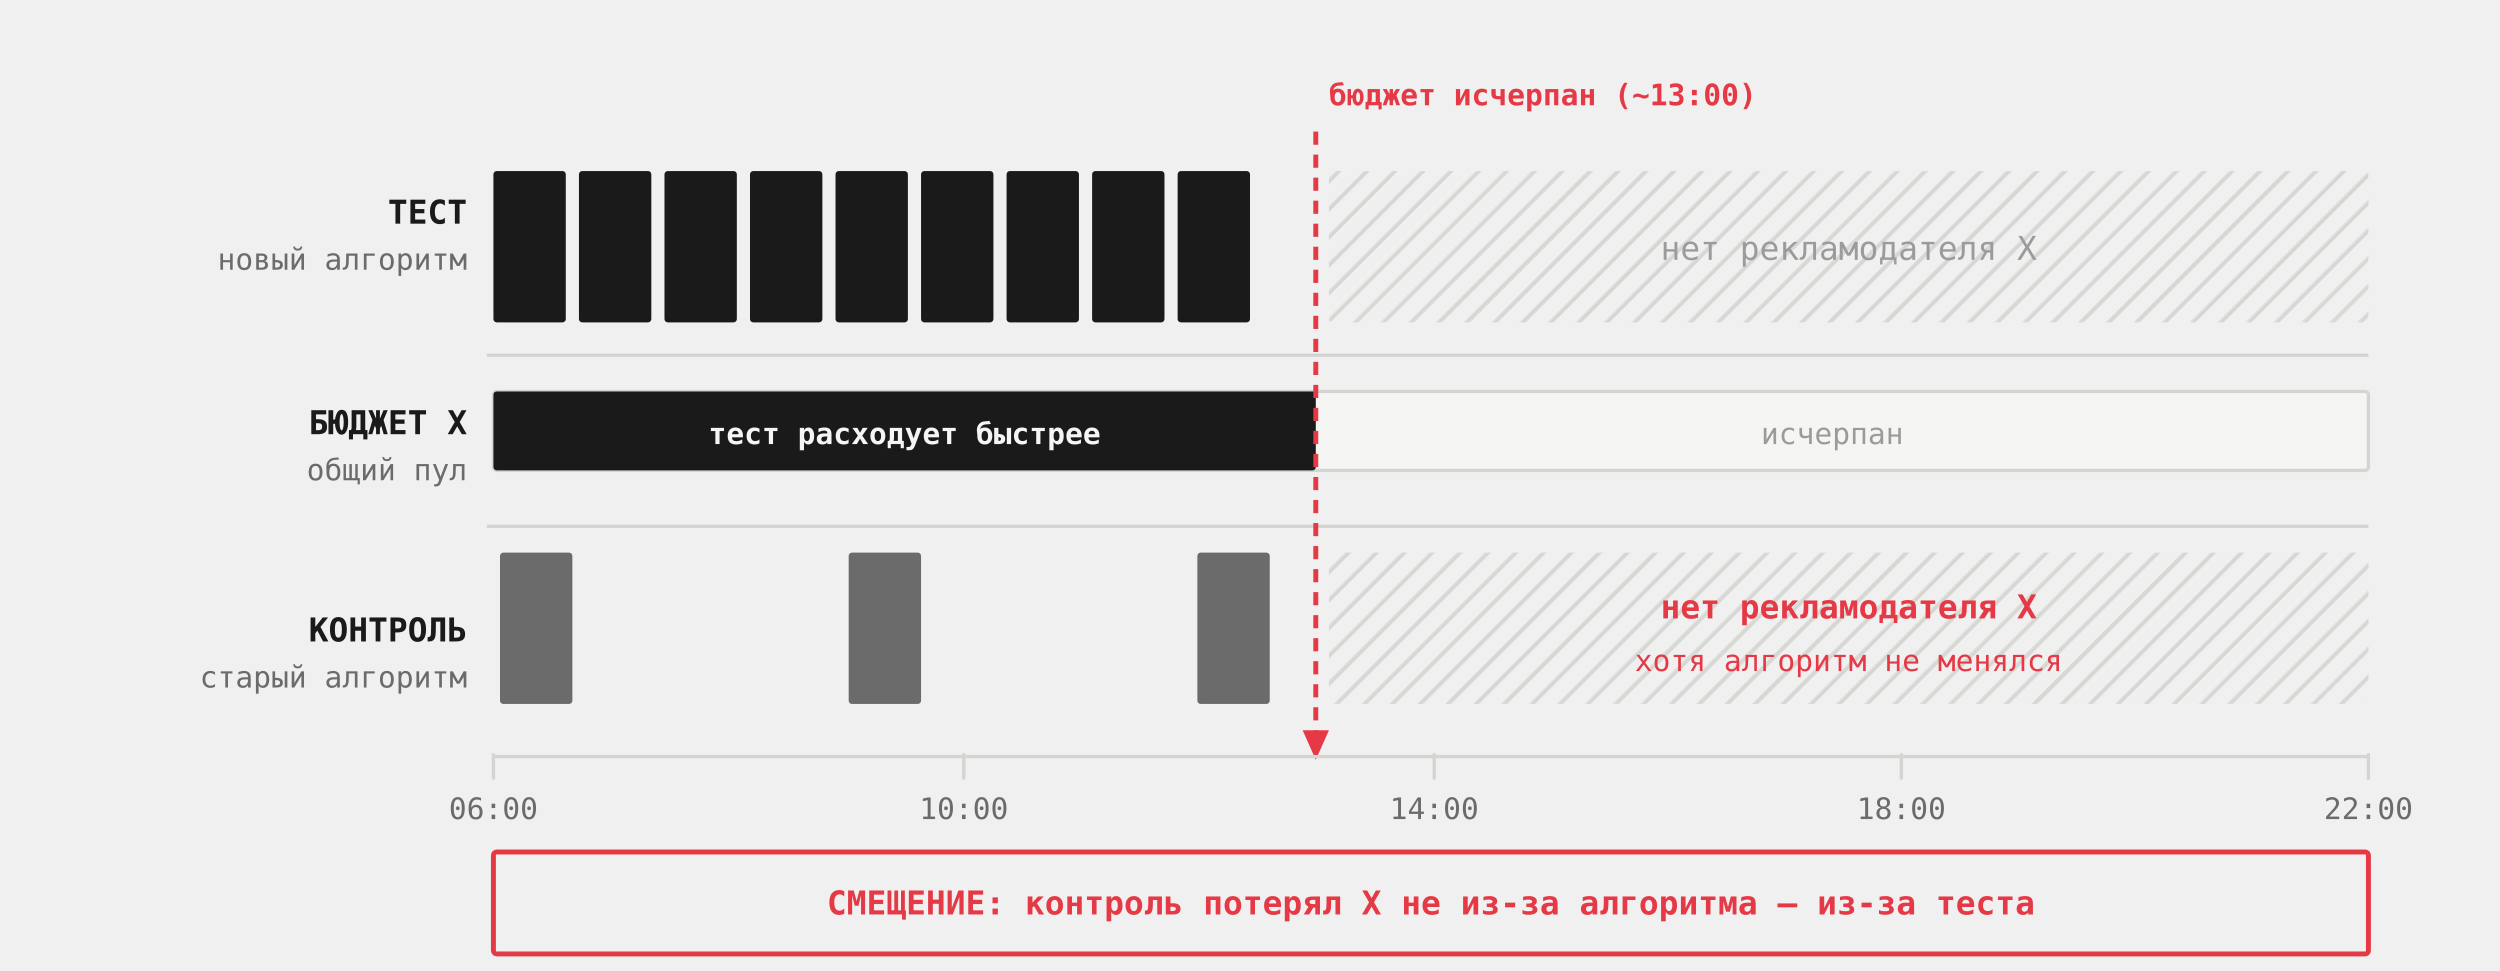
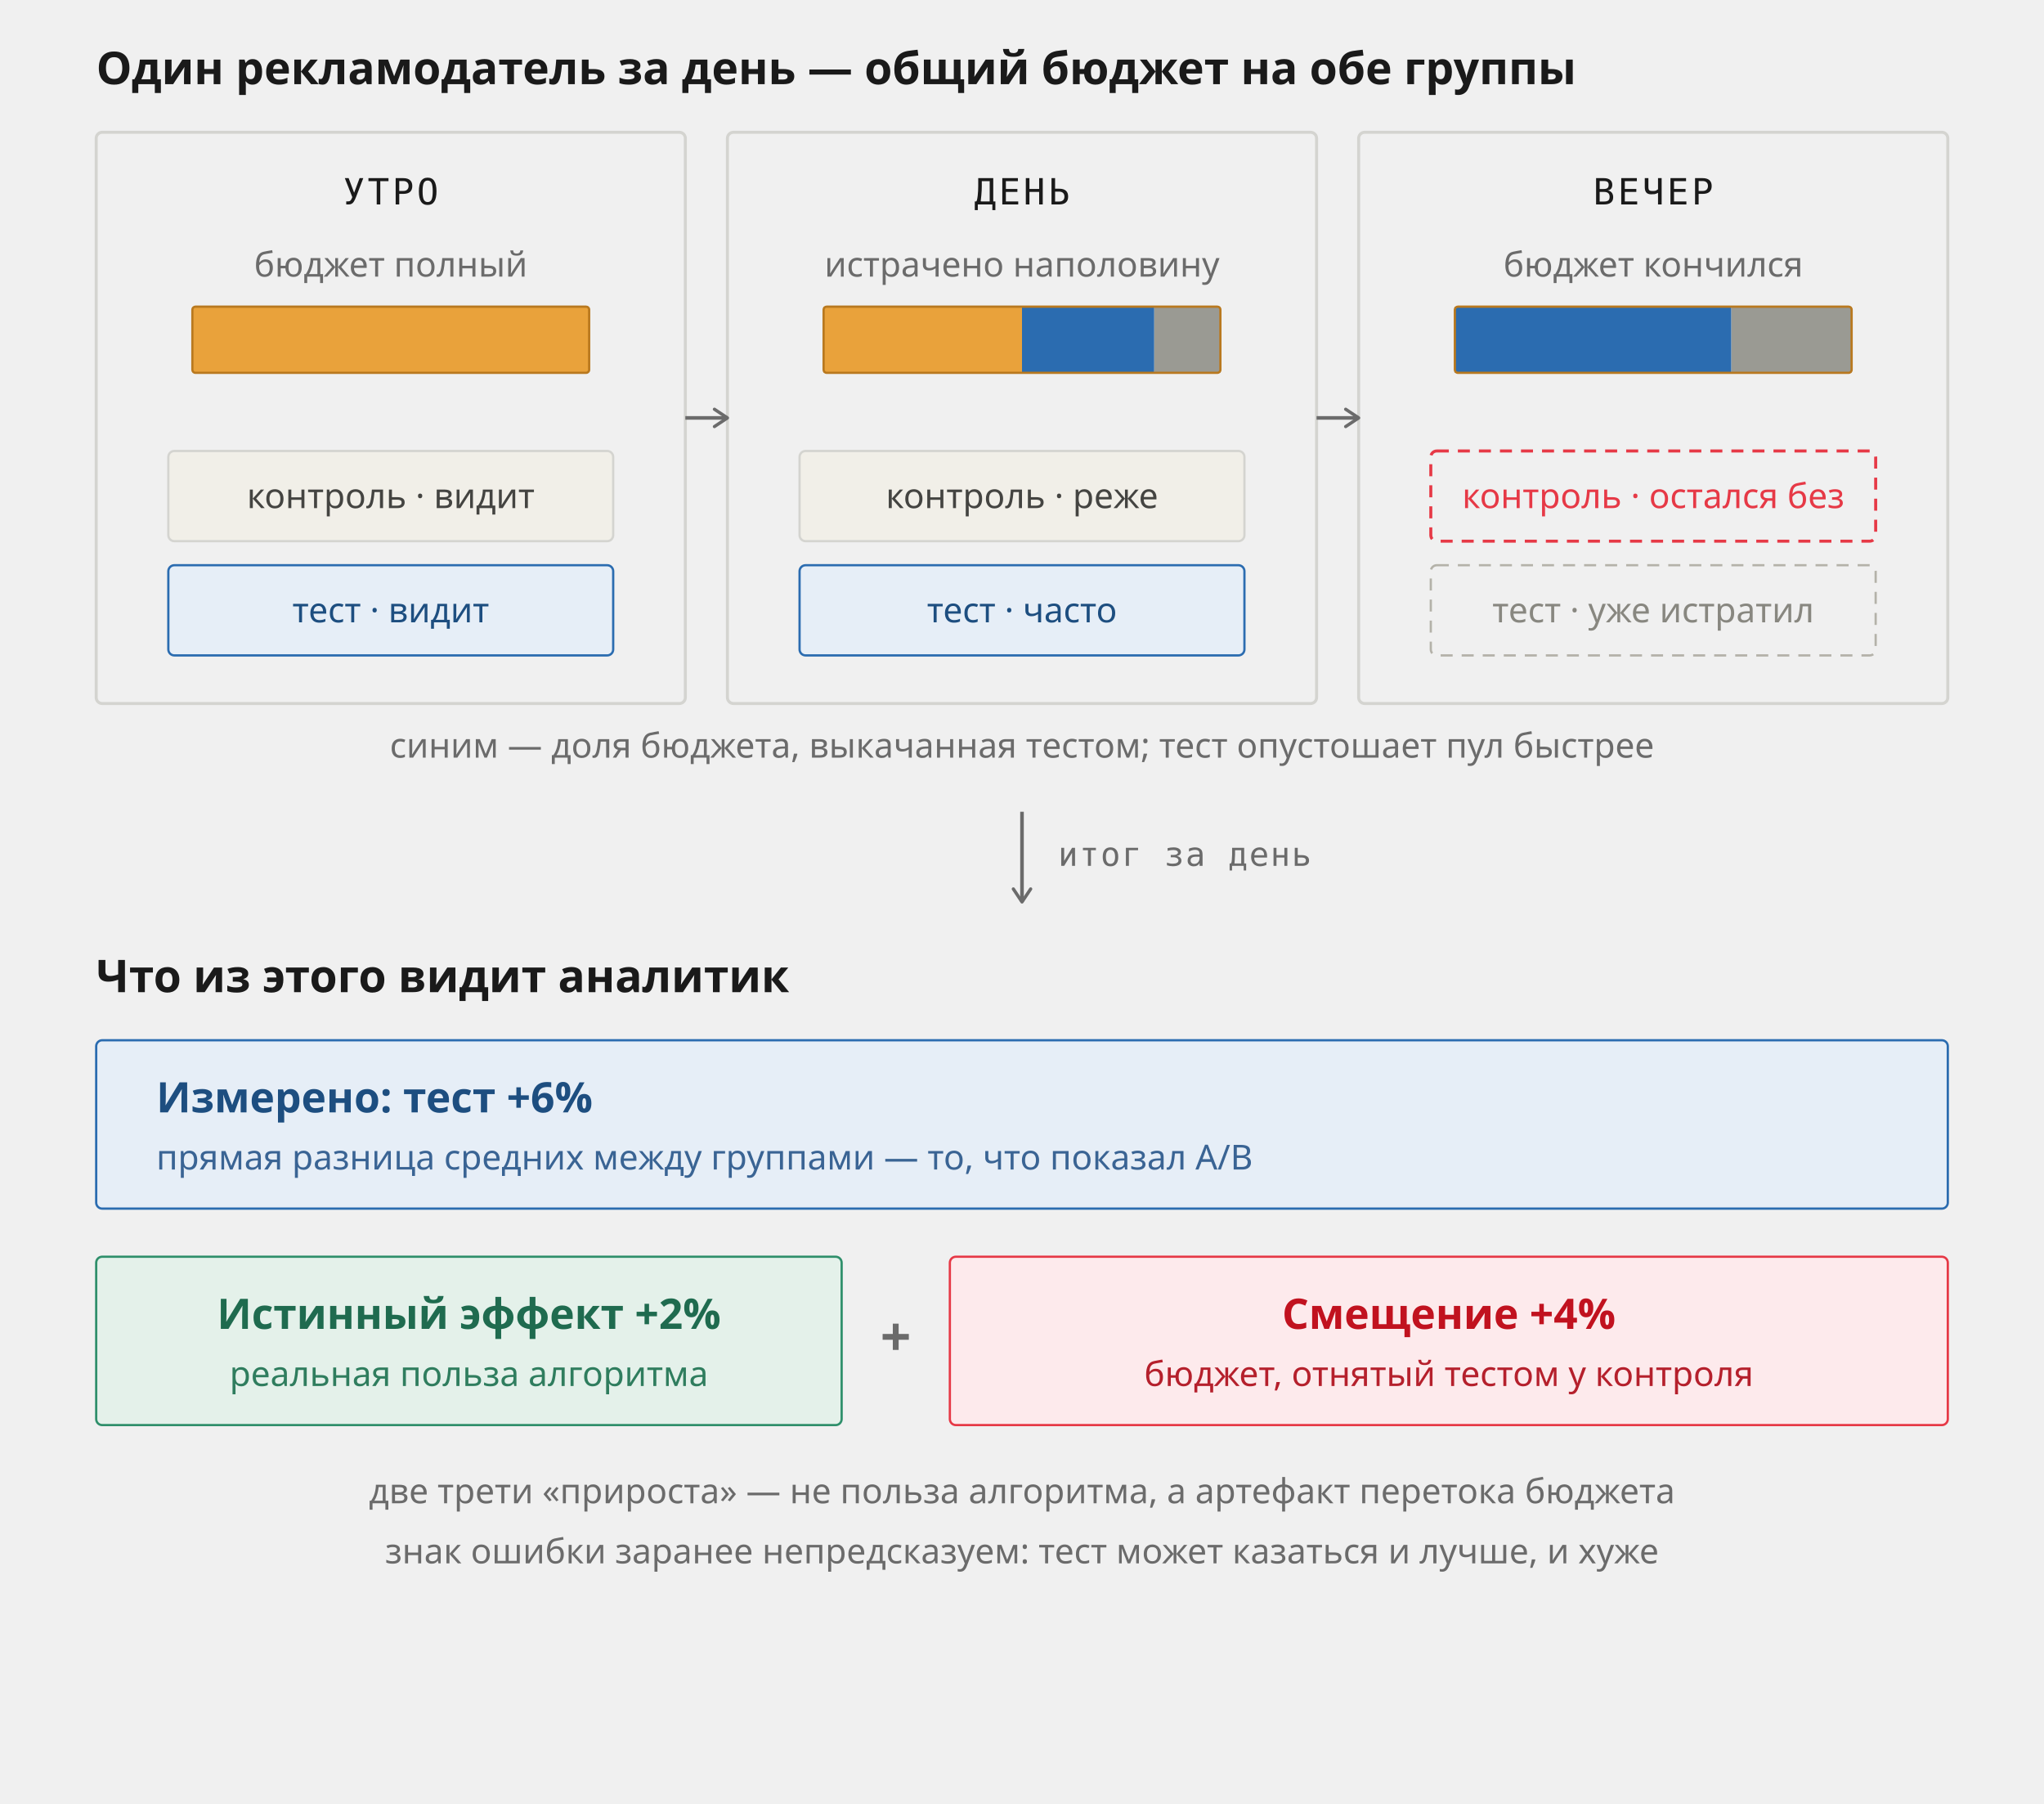
- <svg xmlns="http://www.w3.org/2000/svg" viewBox="0 0 760 295">
+ <svg xmlns="http://www.w3.org/2000/svg" viewBox="0 0 680 600" role="img" aria-labelledby="svgtitle svgdesc" font-family="Manrope, system-ui, sans-serif">
  <defs>
-     <pattern id="h" width="6" height="6" patternUnits="userSpaceOnUse" patternTransform="rotate(45)">
-       <line x1="0" y1="0" x2="0" y2="6" stroke="#d4d4d0" stroke-width="2.5" />
-     </pattern>
+     <marker id="ar" viewBox="0 0 10 10" refX="8" refY="5" markerWidth="6" markerHeight="6" orient="auto-start-reverse">
+       <path d="M2 1L8 5L2 9" fill="none" stroke="context-stroke" stroke-width="1.5" stroke-linecap="round" stroke-linejoin="round" />
+     </marker>
  </defs>
-   <text x="142" y="68" text-anchor="end" font-size="10" font-weight="700" font-family="ui-monospace,Menlo,Consolas,monospace" fill="#1a1a1a">ТЕСТ</text>
-   <text x="142" y="82" text-anchor="end" font-size="9" font-family="ui-monospace,Menlo,Consolas,monospace" fill="#6b6b6b">новый алгоритм</text>
-   <text x="142" y="132" text-anchor="end" font-size="10" font-weight="700" font-family="ui-monospace,Menlo,Consolas,monospace" fill="#1a1a1a">БЮДЖЕТ X</text>
-   <text x="142" y="146" text-anchor="end" font-size="9" font-family="ui-monospace,Menlo,Consolas,monospace" fill="#6b6b6b">общий пул</text>
-   <text x="142" y="195" text-anchor="end" font-size="10" font-weight="700" font-family="ui-monospace,Menlo,Consolas,monospace" fill="#1a1a1a">КОНТРОЛЬ</text>
-   <text x="142" y="209" text-anchor="end" font-size="9" font-family="ui-monospace,Menlo,Consolas,monospace" fill="#6b6b6b">старый алгоритм</text>
-   <line x1="148" y1="108" x2="720" y2="108" stroke="#d4d4d0" stroke-width="1" />
-   <line x1="148" y1="160" x2="720" y2="160" stroke="#d4d4d0" stroke-width="1" />
-   <rect x="150" y="52" width="22" height="46" fill="#1a1a1a" rx="1" />
-   <rect x="176" y="52" width="22" height="46" fill="#1a1a1a" rx="1" />
-   <rect x="202" y="52" width="22" height="46" fill="#1a1a1a" rx="1" />
-   <rect x="228" y="52" width="22" height="46" fill="#1a1a1a" rx="1" />
-   <rect x="254" y="52" width="22" height="46" fill="#1a1a1a" rx="1" />
-   <rect x="280" y="52" width="22" height="46" fill="#1a1a1a" rx="1" />
-   <rect x="306" y="52" width="22" height="46" fill="#1a1a1a" rx="1" />
-   <rect x="332" y="52" width="22" height="46" fill="#1a1a1a" rx="1" />
-   <rect x="358" y="52" width="22" height="46" fill="#1a1a1a" rx="1" />
-   <rect x="404" y="52" width="316" height="46" fill="url(#h)" rx="1" />
-   <text x="562" y="79" text-anchor="middle" font-size="10" font-family="ui-monospace,Menlo,Consolas,monospace" fill="#9b9b9b">нет рекламодателя X</text>
-   <rect x="150" y="119" width="570" height="24" fill="#f5f5f3" stroke="#d4d4d0" stroke-width="1" rx="1" />
-   <rect x="150" y="119" width="250" height="24" fill="#1a1a1a" rx="1" />
-   <text x="275" y="135" text-anchor="middle" font-size="9" font-family="ui-monospace,Menlo,Consolas,monospace" fill="#f5f5f3" font-weight="600">тест расходует быстрее</text>
-   <text x="557" y="135" text-anchor="middle" font-size="9" font-family="ui-monospace,Menlo,Consolas,monospace" fill="#9b9b9b">исчерпан</text>
-   <rect x="152" y="168" width="22" height="46" fill="#6b6b6b" rx="1" />
-   <rect x="258" y="168" width="22" height="46" fill="#6b6b6b" rx="1" />
-   <rect x="364" y="168" width="22" height="46" fill="#6b6b6b" rx="1" />
-   <rect x="404" y="168" width="316" height="46" fill="url(#h)" rx="1" />
-   <text x="562" y="188" text-anchor="middle" font-size="10" font-family="ui-monospace,Menlo,Consolas,monospace" fill="#e63946" font-weight="700">нет рекламодателя X</text>
-   <text x="562" y="204" text-anchor="middle" font-size="9" font-family="ui-monospace,Menlo,Consolas,monospace" fill="#e63946">хотя алгоритм не менялся</text>
-   <line x1="400" y1="40" x2="400" y2="225" stroke="#e63946" stroke-width="1.5" stroke-dasharray="4,3" />
-   <polygon points="396,222 404,222 400,231" fill="#e63946" />
-   <text x="404" y="32" font-size="9" font-family="ui-monospace,Menlo,Consolas,monospace" fill="#e63946" font-weight="600">бюджет исчерпан (~13:00)</text>
-   <line x1="150" y1="230" x2="720" y2="230" stroke="#d4d4d0" stroke-width="1" />
-   <line x1="150" y1="229" x2="150" y2="237" stroke="#d4d4d0" stroke-width="1" />
-   <line x1="293" y1="229" x2="293" y2="237" stroke="#d4d4d0" stroke-width="1" />
-   <line x1="436" y1="229" x2="436" y2="237" stroke="#d4d4d0" stroke-width="1" />
-   <line x1="578" y1="229" x2="578" y2="237" stroke="#d4d4d0" stroke-width="1" />
-   <line x1="720" y1="229" x2="720" y2="237" stroke="#d4d4d0" stroke-width="1" />
-   <text x="150" y="249" text-anchor="middle" font-size="9" font-family="ui-monospace,Menlo,Consolas,monospace" fill="#6b6b6b">06:00</text>
-   <text x="293" y="249" text-anchor="middle" font-size="9" font-family="ui-monospace,Menlo,Consolas,monospace" fill="#6b6b6b">10:00</text>
-   <text x="436" y="249" text-anchor="middle" font-size="9" font-family="ui-monospace,Menlo,Consolas,monospace" fill="#6b6b6b">14:00</text>
-   <text x="578" y="249" text-anchor="middle" font-size="9" font-family="ui-monospace,Menlo,Consolas,monospace" fill="#6b6b6b">18:00</text>
-   <text x="720" y="249" text-anchor="middle" font-size="9" font-family="ui-monospace,Menlo,Consolas,monospace" fill="#6b6b6b">22:00</text>
-   <rect x="150" y="259" width="570" height="31" fill="none" stroke="#e63946" stroke-width="1.5" rx="1" />
-   <text x="435" y="278" text-anchor="middle" font-size="10" font-family="ui-monospace,Menlo,Consolas,monospace" fill="#e63946" font-weight="700">СМЕЩЕНИЕ: контроль потерял X не из-за алгоритма — из-за теста</text>
+   <text x="32" y="28" font-size="15" font-weight="600" fill="#1a1a1a">Один рекламодатель за день — общий бюджет на обе группы</text>
+   <rect x="32" y="44" width="196" height="190" rx="2" fill="none" stroke="#d4d4d0" stroke-width="1" />
+   <rect x="242" y="44" width="196" height="190" rx="2" fill="none" stroke="#d4d4d0" stroke-width="1" />
+   <rect x="452" y="44" width="196" height="190" rx="2" fill="none" stroke="#d4d4d0" stroke-width="1" />
+   <text x="130" y="68" text-anchor="middle" font-family="'Geist Mono', monospace" font-size="12" letter-spacing="0.08em" fill="#1a1a1a">УТРО</text>
+   <text x="340" y="68" text-anchor="middle" font-family="'Geist Mono', monospace" font-size="12" letter-spacing="0.08em" fill="#1a1a1a">ДЕНЬ</text>
+   <text x="550" y="68" text-anchor="middle" font-family="'Geist Mono', monospace" font-size="12" letter-spacing="0.08em" fill="#1a1a1a">ВЕЧЕР</text>
+   <line x1="228" y1="139" x2="242" y2="139" stroke="#6b6b6b" stroke-width="1.2" marker-end="url(#ar)" />
+   <line x1="438" y1="139" x2="452" y2="139" stroke="#6b6b6b" stroke-width="1.2" marker-end="url(#ar)" />
+   <text x="130" y="92" text-anchor="middle" font-size="11.5" fill="#6b6b6b">бюджет полный</text>
+   <rect x="64" y="102" width="132" height="22" rx="1" fill="#e9a23b" />
+   <rect x="64" y="102" width="132" height="22" rx="1" fill="none" stroke="#b9791f" stroke-width="0.75" />
+   <text x="340" y="92" text-anchor="middle" font-size="11.5" fill="#6b6b6b">истрачено наполовину</text>
+   <rect x="274" y="102" width="132" height="22" rx="1" fill="#fff" />
+   <rect x="274" y="102" width="66" height="22" fill="#e9a23b" />
+   <rect x="340" y="102" width="44" height="22" fill="#2b6cb0" />
+   <rect x="384" y="102" width="22" height="22" fill="#9a9a93" />
+   <rect x="274" y="102" width="132" height="22" rx="1" fill="none" stroke="#b9791f" stroke-width="0.75" />
+   <text x="550" y="92" text-anchor="middle" font-size="11.5" fill="#6b6b6b">бюджет кончился</text>
+   <rect x="484" y="102" width="132" height="22" rx="1" fill="#fff" />
+   <rect x="484" y="102" width="92" height="22" fill="#2b6cb0" />
+   <rect x="576" y="102" width="40" height="22" fill="#9a9a93" />
+   <rect x="484" y="102" width="132" height="22" rx="1" fill="none" stroke="#b9791f" stroke-width="0.75" />
+   <rect x="56" y="150" width="148" height="30" rx="2" fill="#f1efe8" stroke="#d4d4d0" stroke-width="0.75" />
+   <text x="130" y="169" text-anchor="middle" font-size="11.5" fill="#444441">контроль · видит</text>
+   <rect x="56" y="188" width="148" height="30" rx="2" fill="#e6eef7" stroke="#2b6cb0" stroke-width="0.75" />
+   <text x="130" y="207" text-anchor="middle" font-size="11.5" fill="#1d4e80">тест · видит</text>
+   <rect x="266" y="150" width="148" height="30" rx="2" fill="#f1efe8" stroke="#d4d4d0" stroke-width="0.75" />
+   <text x="340" y="169" text-anchor="middle" font-size="11.5" fill="#444441">контроль · реже</text>
+   <rect x="266" y="188" width="148" height="30" rx="2" fill="#e6eef7" stroke="#2b6cb0" stroke-width="0.75" />
+   <text x="340" y="207" text-anchor="middle" font-size="11.5" fill="#1d4e80">тест · часто</text>
+   <rect x="476" y="150" width="148" height="30" rx="2" fill="none" stroke="#e63946" stroke-width="1" stroke-dasharray="4 3" />
+   <text x="550" y="169" text-anchor="middle" font-size="11.5" fill="#e63946">контроль · остался без</text>
+   <rect x="476" y="188" width="148" height="30" rx="2" fill="none" stroke="#b4b2a9" stroke-width="0.75" stroke-dasharray="4 3" />
+   <text x="550" y="207" text-anchor="middle" font-size="11.5" fill="#888780">тест · уже истратил</text>
+   <text x="340" y="252" text-anchor="middle" font-size="11.5" fill="#6b6b6b">синим — доля бюджета, выкачанная тестом; тест опустошает пул быстрее</text>
+   <line x1="340" y1="270" x2="340" y2="300" stroke="#6b6b6b" stroke-width="1.2" marker-end="url(#ar)" />
+   <text x="352" y="288" font-family="'Geist Mono', monospace" font-size="11" letter-spacing="0.04em" fill="#6b6b6b">итог за день</text>
+   <text x="32" y="330" font-size="15" font-weight="600" fill="#1a1a1a">Что из этого видит аналитик</text>
+   <rect x="32" y="346" width="616" height="56" rx="2" fill="#e6eef7" stroke="#2b6cb0" stroke-width="0.75" />
+   <text x="52" y="370" font-size="14" font-weight="600" fill="#1d4e80">Измерено: тест +6%</text>
+   <text x="52" y="389" font-size="11.5" fill="#3a6494">прямая разница средних между группами — то, что показал A/B</text>
+   <rect x="32" y="418" width="248" height="56" rx="2" fill="#e4f1ea" stroke="#2f8f6b" stroke-width="0.75" />
+   <text x="156" y="442" text-anchor="middle" font-size="14" font-weight="600" fill="#1f6b4f">Истинный эффект +2%</text>
+   <text x="156" y="461" text-anchor="middle" font-size="11.5" fill="#2f7d5e">реальная польза алгоритма</text>
+   <text x="298" y="451" text-anchor="middle" font-size="18" font-weight="600" fill="#6b6b6b">+</text>
+   <rect x="316" y="418" width="332" height="56" rx="2" fill="#fdeaec" stroke="#e63946" stroke-width="0.75" />
+   <text x="482" y="442" text-anchor="middle" font-size="14" font-weight="600" fill="#c1121f">Смещение +4%</text>
+   <text x="482" y="461" text-anchor="middle" font-size="11.5" fill="#b5202c">бюджет, отнятый тестом у контроля</text>
+   <text x="340" y="500" text-anchor="middle" font-size="11.5" fill="#6b6b6b">две трети «прироста» — не польза алгоритма, а артефакт перетока бюджета</text>
+   <text x="340" y="520" text-anchor="middle" font-size="11.5" fill="#6b6b6b">знак ошибки заранее непредсказуем: тест может казаться и лучше, и хуже</text>
</svg>
